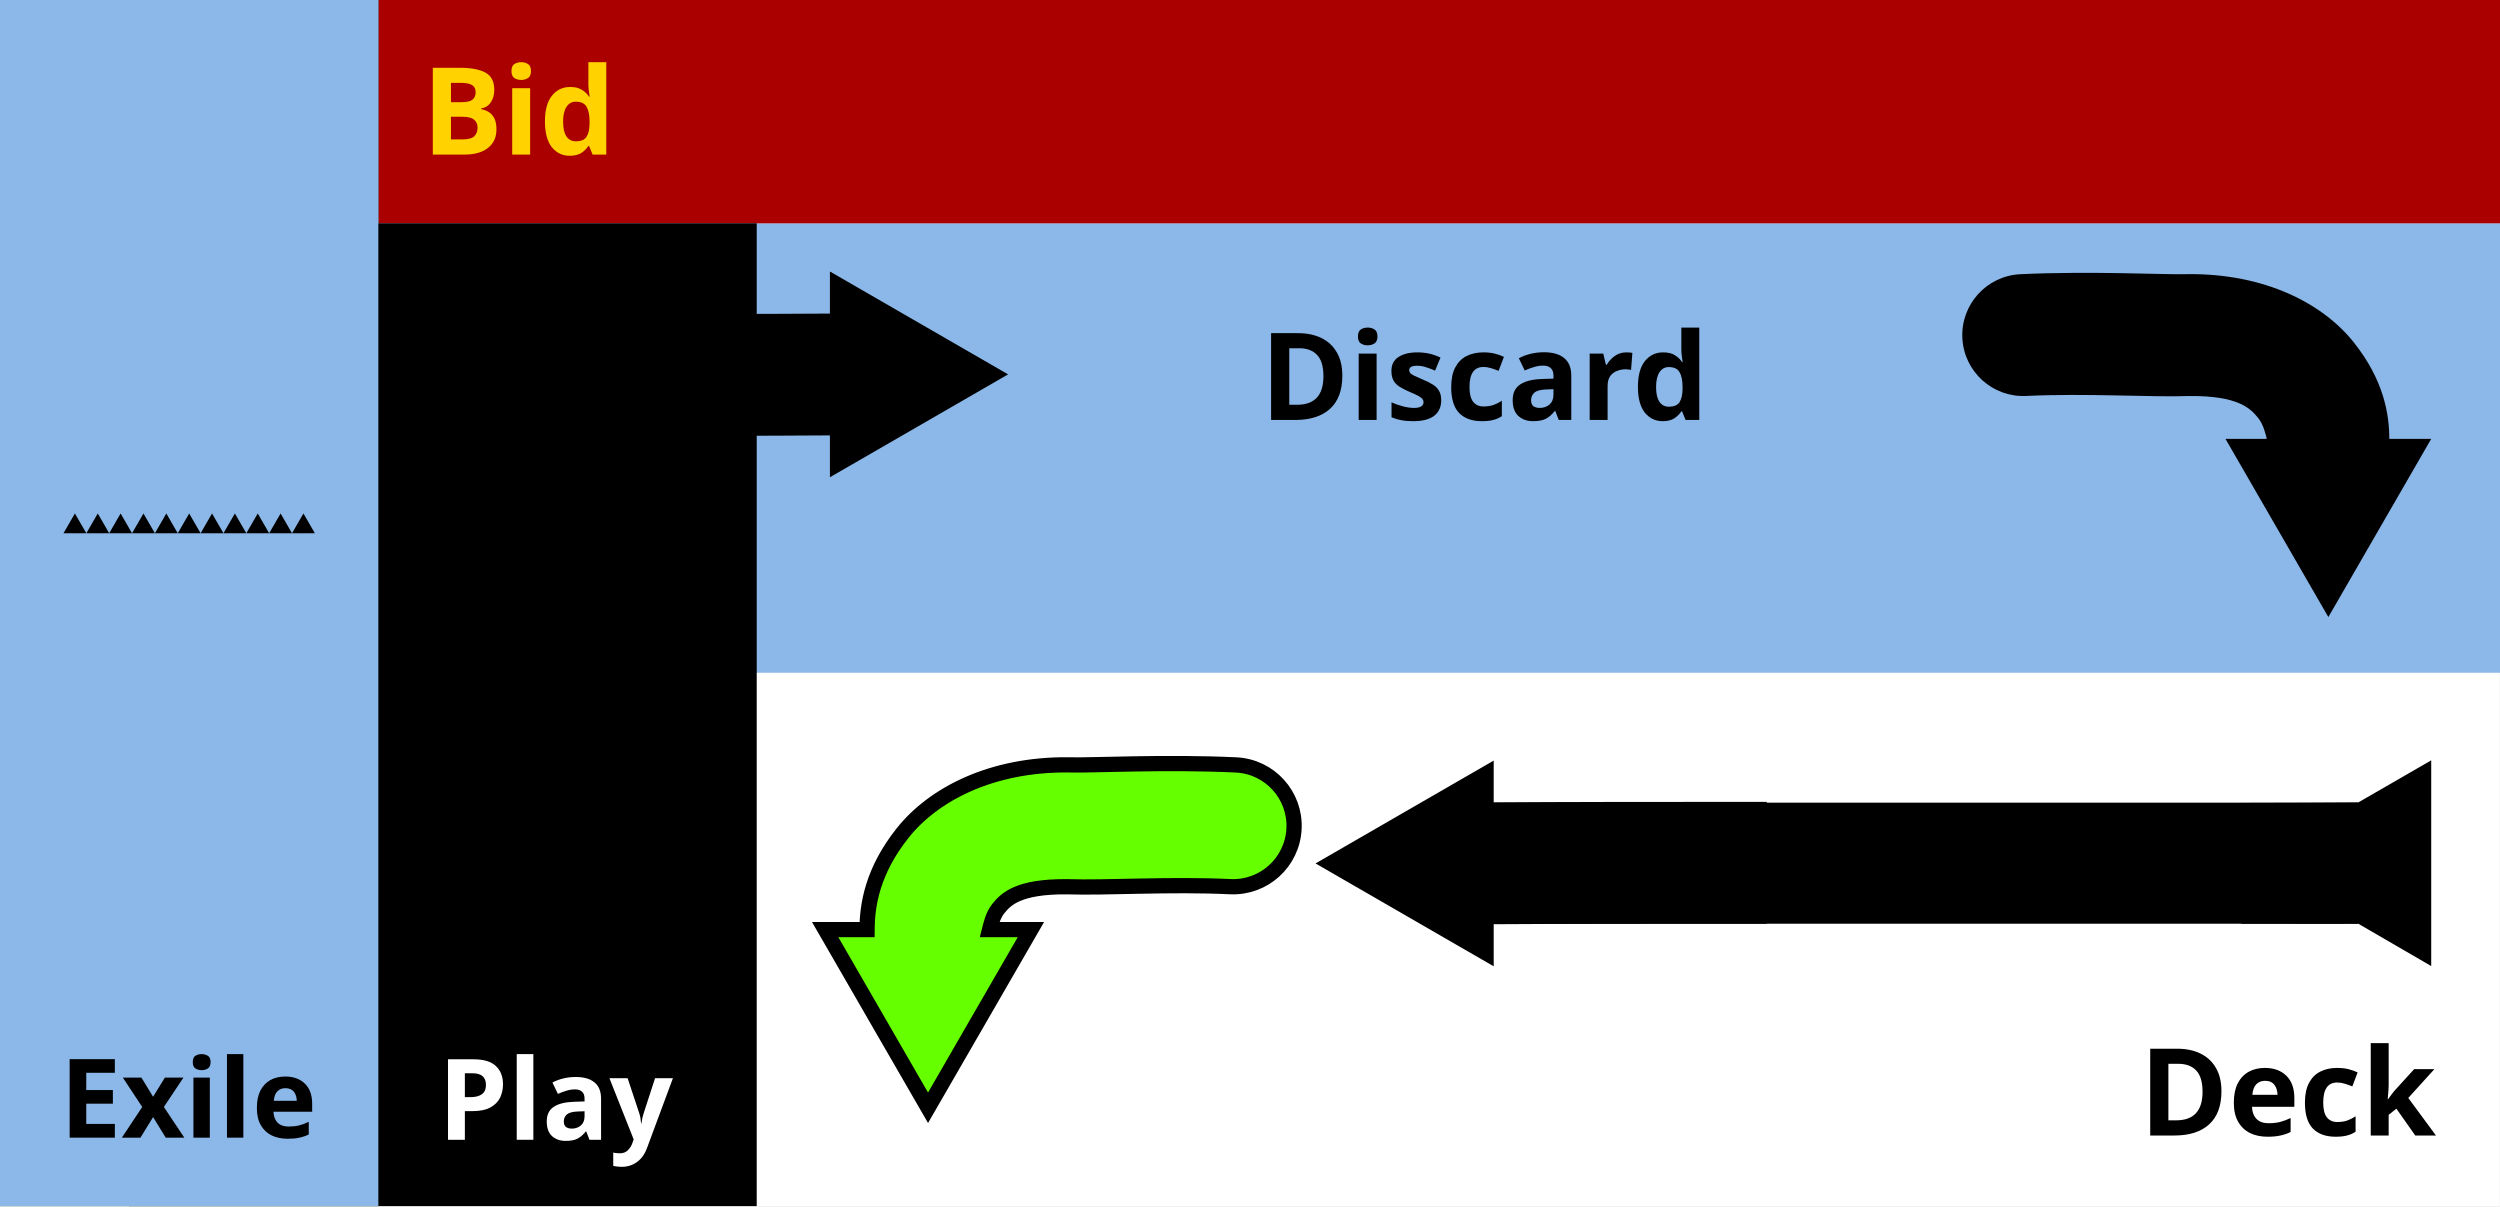
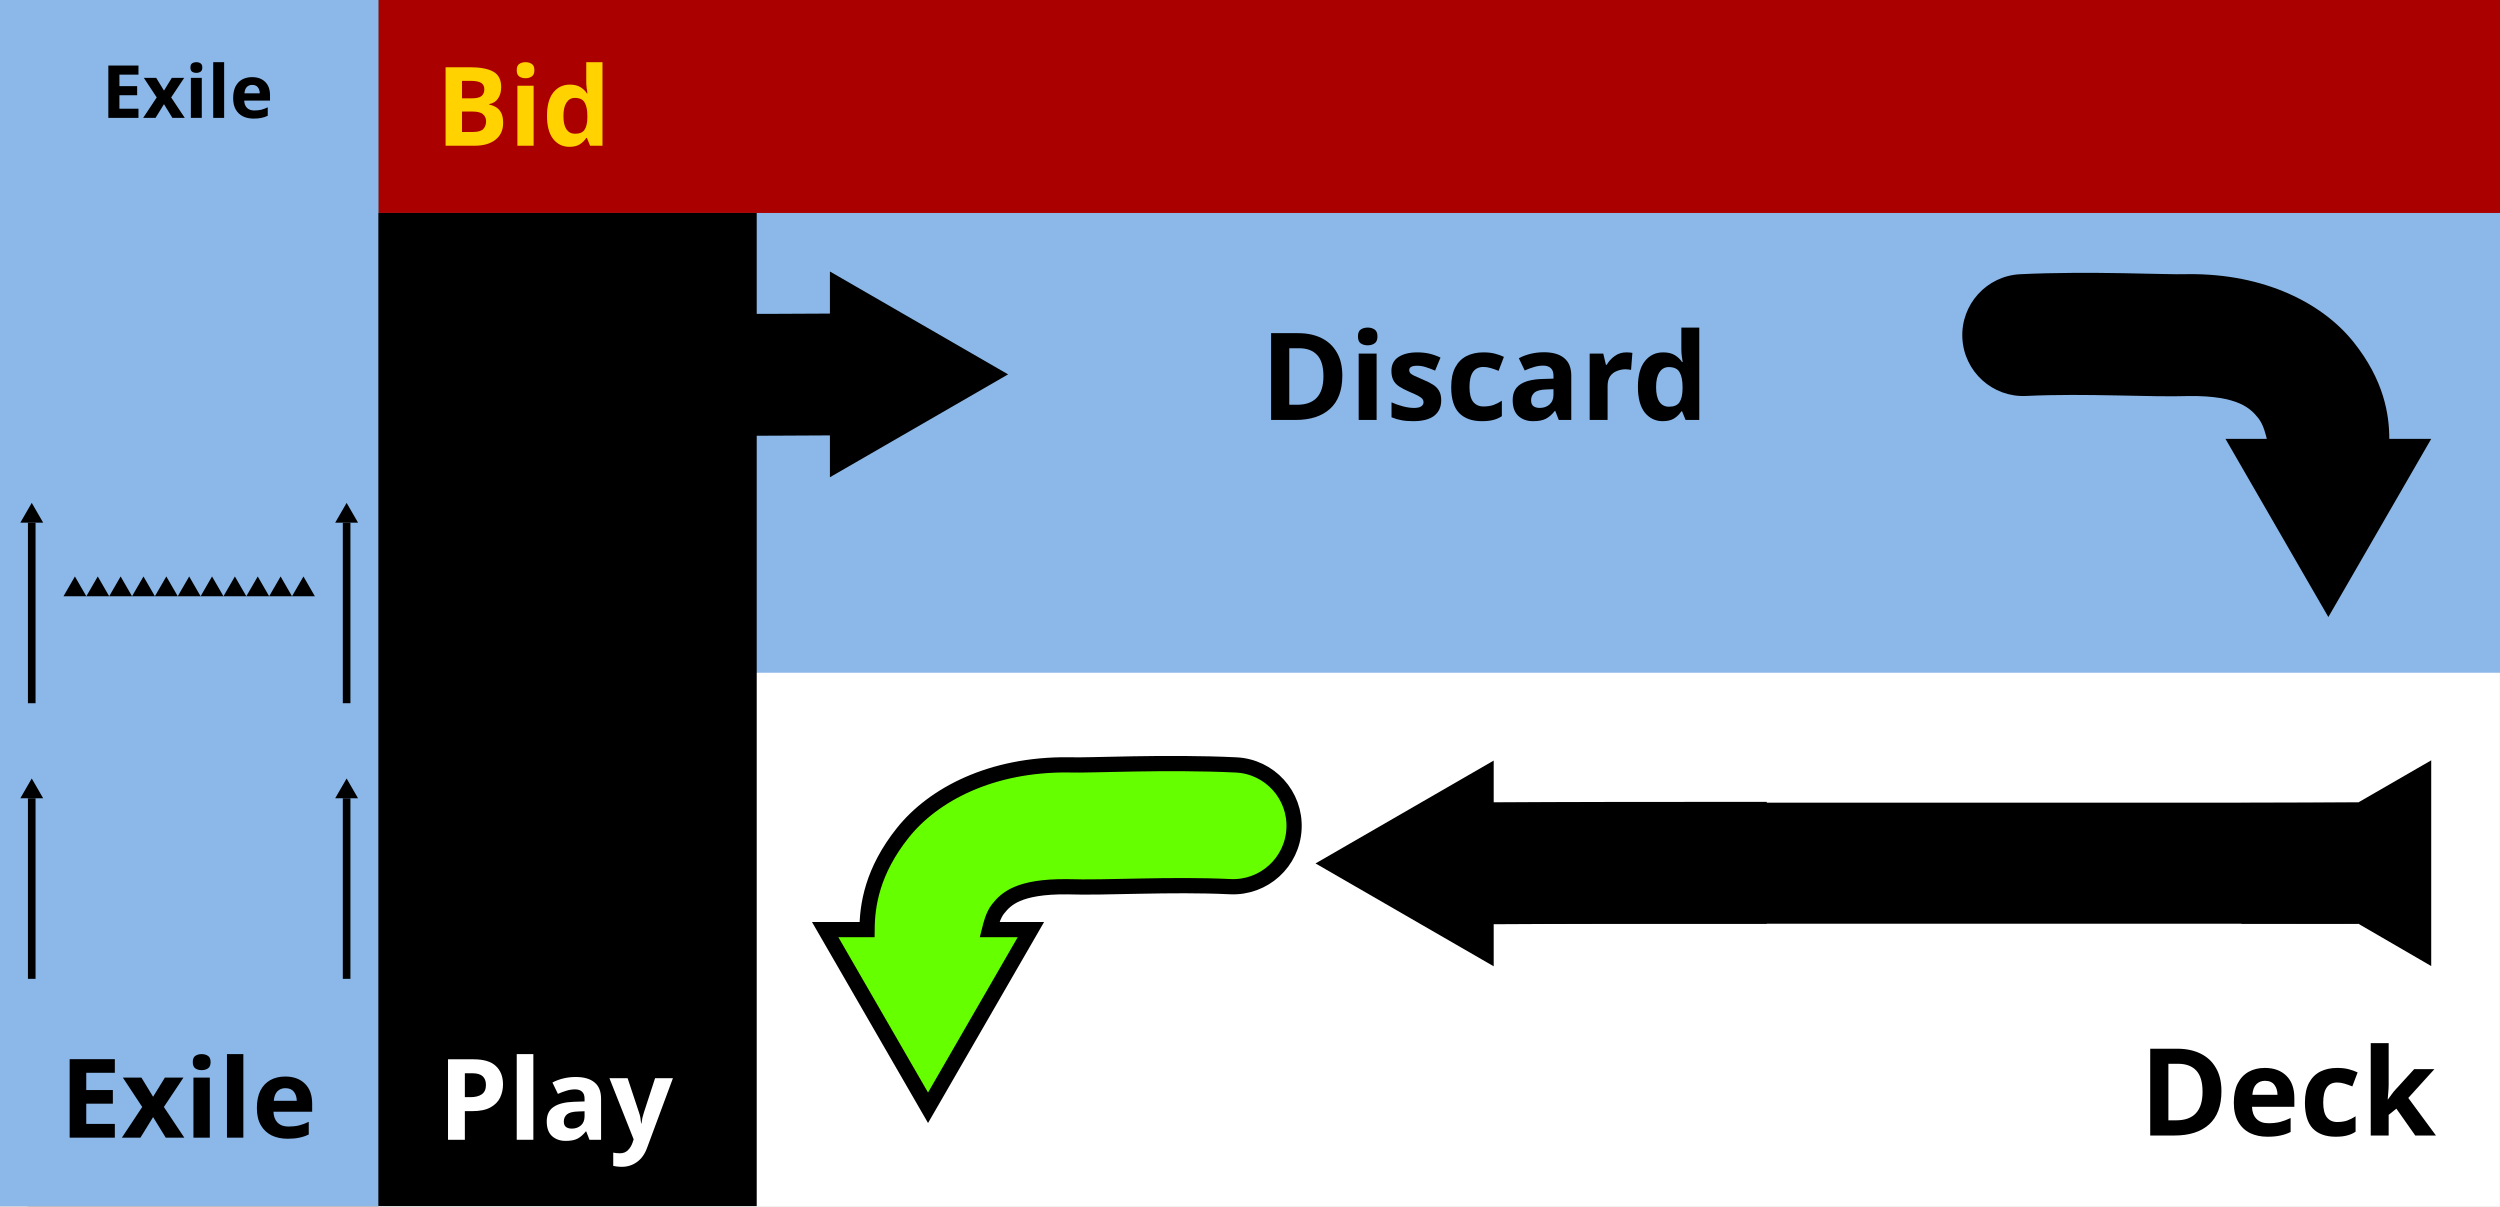
<svg xmlns="http://www.w3.org/2000/svg" width="1640.863" height="791.62" viewBox="0 0 1640.863 791.62" id="svg2" version="1.1" xml:space="preserve">
  <defs id="defs4">
    <rect x="-12.692" y="947.963" width="135.24" height="110.757" id="rect12" />
    <rect x="-34.844" y="892.002" width="169.05" height="137.572" id="rect13" />
    <rect x="-12.692" y="947.963" width="135.24" height="110.757" id="rect12-9" />
    <rect x="-34.844" y="892.002" width="169.05" height="137.572" id="rect13-3" />
  </defs>
  <g id="layer1" transform="translate(673.9812,-839.5225)">
-     <rect transform="rotate(90)" y="-966.882" x="986.093" height="1640.863" width="295.049" id="rect4183-8-5-9-3-6-3-7-5-6-1-7-1-1-3-9-7-2-5-7-2-6-1-2-28-3" style="fill:#8bb8e8;fill-opacity:1;stroke:none;stroke-width:13.343;stroke-linecap:round;stroke-linejoin:round;stroke-miterlimit:4;stroke-dasharray:none;stroke-opacity:0.153" ry="0" />
-     <rect transform="rotate(90)" y="-966.882" x="839.523" height="1392.529" width="146.571" id="rect4183-8-5-9-3-6-3-7-5-6-1-7-1-1-3-9-7-2-5-7-2-6-1-2-2" style="fill:#aa0000;fill-opacity:1;stroke:none;stroke-width:14.715;stroke-linecap:round;stroke-linejoin:miter;stroke-miterlimit:4;stroke-dasharray:none;stroke-opacity:1" ry="0" />
+     <rect transform="rotate(90)" y="-966.882" x="979.301" height="1640.863" width="301.841" id="rect4183-8-5-9-3-6-3-7-5-6-1-7-1-1-3-9-7-2-5-7-2-6-1-2-28-3" style="fill:#8bb8e8;fill-opacity:1;stroke:none;stroke-width:13.495;stroke-linecap:round;stroke-linejoin:round;stroke-miterlimit:4;stroke-dasharray:none;stroke-opacity:0.153" ry="0" />
+     <rect transform="rotate(90)" y="-966.882" x="839.523" height="1392.529" width="139.778" id="rect4183-8-5-9-3-6-3-7-5-6-1-7-1-1-3-9-7-2-5-7-2-6-1-2-2" style="fill:#aa0000;fill-opacity:1;stroke:none;stroke-width:14.37;stroke-linecap:round;stroke-linejoin:miter;stroke-miterlimit:4;stroke-dasharray:none;stroke-opacity:1" ry="0" />
    <rect transform="rotate(90)" y="-966.662" x="1281.143" height="1392.311" width="350" id="rect4183-8-5-9-3-6-3-7-5-6-1-7-1-1-3-9-7-2-5-7-2-6-1-2-28" style="fill:#ffffff;fill-opacity:1;stroke:none;stroke-width:13.344;stroke-linecap:round;stroke-linejoin:round;stroke-miterlimit:4;stroke-dasharray:none;stroke-opacity:0.153" ry="0" />
    <g id="g4546" transform="matrix(3.58096,0,0,2.224477,174.3997,-2078.988)" style="fill:#b3b3b3" />
    <g id="g4546-6" transform="matrix(3.58096,0,0,2.224477,-108.5463,-1702.538)" style="fill:#b3b3b3" />
    <g aria-label="SHIP" transform="matrix(0,0.7466666,-0.7466666,0,332.0652,467.4689)" id="text2762" style="font-weight:bold;font-size:85.77px;line-height:1.25;-inkscape-font-specification:'sans-serif, Bold';fill:#ffffff;stroke-width:1.339" />
    <g id="g4546-60" transform="matrix(3.58096,0,0,2.224477,174.3997,-1461.286)" style="fill:#b3b3b3" />
    <path id="path283-2-7" style="color:#000000;fill:#000000;fill-opacity:1;fill-rule:evenodd;stroke-width:2.2;stroke-linecap:round;-inkscape-stroke:none" d="m 854.218,1244.527 67.518,-116.945 h -27.514 v -0.566 0.566 c 0,-15.941 -3.445,-38.505 -23.508,-63.598 -20.063,-25.092 -57.894,-45.026 -108.689,-44.529 h -0.59 l -0.592,0.024 c -11.806,0.465 -62.808,-2.196 -108.807,0.022 a 40,40 0 0 0 -38.031,41.873 40,40 0 0 0 41.873,38.031 c 39.232,-1.887 81.819,0.929 107.117,0.05 -0.066,6e-4 -0.124,0 -0.19,0 l 1.182,-0.026 c -0.317,0.022 -0.67,0.022 -0.992,0.028 32.112,-0.279 40.172,8.163 45.232,14.492 3.54,4.428 4.996,11.297 5.59,13.635 h -27.115 z" />
    <g aria-label="SHIP" transform="matrix(0,0.7466667,-0.7466667,0,615.0112,708.7207)" id="text2762-8" style="font-weight:bold;font-size:85.77px;line-height:1.25;-inkscape-font-specification:'sans-serif, Bold';fill:#ffffff;stroke-width:1.339" />
    <g aria-label="Deck" transform="scale(0.9948168,1.00521)" id="text15701-9" style="font-weight:600;font-size:79.374px;line-height:1.25;font-family:FreeSans;-inkscape-font-specification:'FreeSans, Semi-Bold';stroke-width:1">
      <path d="m 788.136,1547.705 q 0,14.367 -8.175,21.669 -8.096,7.223 -22.78,7.223 h -16.034 v -56.673 h 17.78 q 8.89,0 15.399,3.175 6.588,3.175 10.16,9.366 3.651,6.112 3.651,15.24 z m -12.462,0.318 q 0,-9.445 -4.127,-13.811 -4.127,-4.445 -11.985,-4.445 h -6.429 v 36.909 h 5.159 q 17.383,0 17.383,-18.653 z" id="path13070" />
      <path d="m 816.79,1532.465 q 8.969,0 14.208,5.159 5.239,5.08 5.239,14.525 v 5.715 H 808.297 q 0.159,5 2.937,7.858 2.857,2.857 7.858,2.857 4.207,0 7.62,-0.794 3.413,-0.873 7.064,-2.619 v 9.128 q -3.175,1.587 -6.747,2.302 -3.492,0.794 -8.493,0.794 -6.509,0 -11.509,-2.381 -5.001,-2.461 -7.858,-7.382 -2.857,-4.921 -2.857,-12.382 0,-7.62 2.54,-12.62 2.619,-5.08 7.223,-7.62 4.604,-2.54 10.715,-2.54 z m 0.079,8.414 q -3.413,0 -5.715,2.222 -2.222,2.223 -2.619,6.906 h 16.589 q -0.079,-3.969 -2.064,-6.509 -1.984,-2.619 -6.191,-2.619 z" id="path13072" />
      <path d="m 863.462,1577.39 q -9.684,0 -15.002,-5.318 -5.239,-5.397 -5.239,-16.907 0,-7.937 2.699,-12.938 2.699,-5 7.461,-7.382 4.842,-2.381 11.112,-2.381 4.445,0 7.699,0.873 3.334,0.873 5.794,2.064 l -3.492,9.128 q -2.778,-1.111 -5.239,-1.826 -2.381,-0.714 -4.762,-0.714 -9.207,0 -9.207,13.097 0,6.509 2.381,9.604 2.461,3.096 6.826,3.096 3.731,0 6.588,-0.953 2.857,-1.032 5.556,-2.778 v 10.081 q -2.699,1.746 -5.715,2.461 -2.937,0.794 -7.461,0.794 z" id="path13074" />
      <path d="m 898.466,1543.26 q 0,2.461 -0.238,4.921 -0.159,2.381 -0.397,4.842 h 0.159 q 1.191,-1.667 2.461,-3.334 1.27,-1.746 2.699,-3.254 l 12.144,-13.176 h 13.335 l -17.224,18.812 18.256,24.526 h -13.652 l -12.462,-17.542 -5.08,4.048 v 13.494 H 886.639 v -60.324 h 11.827 z" id="path13076" />
    </g>
-     <g aria-label="Bid" transform="matrix(0.9948168,0,0,1.00521,238.3551,-3.1158073e-4)" id="text15701-9-8" style="font-weight:600;font-size:79.374px;line-height:1.25;font-family:FreeSans;-inkscape-font-specification:'FreeSans, Semi-Bold';fill:#ffd200;stroke-width:1">
-       <path d="m -613.916,879.423 q 11.35,0 17.145,3.175 5.794,3.175 5.794,11.192 0,4.842 -2.302,8.175 -2.222,3.334 -6.429,4.048 v 0.397 q 2.857,0.556 5.159,1.984 2.302,1.429 3.651,4.127 1.349,2.699 1.349,7.144 0,7.699 -5.556,12.065 -5.556,4.366 -15.24,4.366 h -21.193 v -56.673 z m 1.349,22.463 q 5.239,0 7.223,-1.667 2.064,-1.667 2.064,-4.842 0,-3.254 -2.381,-4.683 -2.381,-1.429 -7.541,-1.429 h -6.35 v 12.62 z m -6.985,9.525 v 14.764 h 7.858 q 5.397,0 7.541,-2.064 2.143,-2.143 2.143,-5.636 0,-3.175 -2.222,-5.08 -2.143,-1.984 -7.858,-1.984 z" id="path13094" />
+     <g aria-label="Bid" transform="matrix(0.8996158,0,0,0.9090146,186.6247,84.24533)" id="text15701-9-8" style="font-weight:600;font-size:79.374px;line-height:1.25;font-family:FreeSans;-inkscape-font-specification:'FreeSans, Semi-Bold';fill:#ffd200;stroke-width:1">
+       <path d="m -613.916,879.423 c 7.567,0 13.282,1.058 17.145,3.175 3.863,2.117 5.794,5.847 5.794,11.192 0,3.228 -0.767,5.953 -2.302,8.175 -1.482,2.222 -3.625,3.572 -6.429,4.048 v 0.397 c 1.905,0.37 3.625,1.032 5.159,1.984 1.535,0.952 2.752,2.328 3.651,4.127 0.9,1.799 1.349,4.18 1.349,7.144 0,5.133 -1.852,9.154 -5.556,12.065 -3.704,2.91 -8.784,4.366 -15.24,4.366 h -21.193 v -56.673 z m 1.349,22.463 c 3.492,0 5.9,-0.556 7.223,-1.667 1.376,-1.111 2.064,-2.725 2.064,-4.842 0,-2.17 -0.794,-3.731 -2.381,-4.683 -1.587,-0.952 -4.101,-1.429 -7.541,-1.429 h -6.35 v 12.62 z m -6.985,9.525 v 14.764 h 7.858 c 3.598,0 6.112,-0.688 7.541,-2.064 1.429,-1.429 2.143,-3.307 2.143,-5.636 0,-2.117 -0.741,-3.81 -2.222,-5.08 -1.429,-1.323 -4.048,-1.984 -7.858,-1.984 z" id="path13094" />
      <path d="m -573.197,875.772 q 2.619,0 4.524,1.27 1.905,1.191 1.905,4.524 0,3.254 -1.905,4.524 -1.905,1.27 -4.524,1.27 -2.699,0 -4.604,-1.27 -1.826,-1.27 -1.826,-4.524 0,-3.334 1.826,-4.524 1.905,-1.27 4.604,-1.27 z m 5.874,16.986 v 43.338 h -11.827 v -43.338 z" id="path13096" />
      <path d="m -541.21,936.89 q -7.223,0 -11.827,-5.636 -4.524,-5.715 -4.524,-16.748 0,-11.112 4.604,-16.827 4.604,-5.715 12.065,-5.715 4.683,0 7.699,1.826 3.016,1.826 4.762,4.524 h 0.397 q -0.238,-1.27 -0.556,-3.651 -0.318,-2.461 -0.318,-5.001 v -13.89 h 11.827 v 60.324 h -9.049 l -2.302,-5.636 h -0.476 q -1.746,2.699 -4.683,4.604 -2.937,1.826 -7.62,1.826 z m 4.127,-9.445 q 4.921,0 6.906,-2.857 1.984,-2.937 2.064,-8.731 v -1.27 q 0,-6.35 -1.984,-9.684 -1.905,-3.334 -7.144,-3.334 -3.889,0 -6.112,3.413 -2.222,3.334 -2.222,9.684 0,6.35 2.222,9.604 2.222,3.175 6.271,3.175 z" id="path13098" />
    </g>
    <g aria-label="Discard" transform="matrix(0.9948168,0,0,1.00521,169.9602,0)" id="text15701-9-8-9" style="font-weight:600;font-size:79.374px;line-height:1.25;font-family:FreeSans;-inkscape-font-specification:'FreeSans, Semi-Bold';stroke-width:1">
      <path d="m 37.281,1080.489 q 0,14.367 -8.176,21.669 -8.096,7.223 -22.78,7.223 H -9.708 v -56.673 H 8.072 q 8.89,0 15.399,3.175 6.588,3.175 10.16,9.366 3.651,6.112 3.651,15.24 z m -12.462,0.318 q 0,-9.445 -4.127,-13.811 -4.127,-4.445 -11.985,-4.445 h -6.429 v 36.909 h 5.159 q 17.383,0 17.383,-18.653 z" id="path13079" />
      <path d="m 54.029,1049.057 q 2.619,0 4.524,1.27 1.905,1.191 1.905,4.524 0,3.254 -1.905,4.524 -1.905,1.27 -4.524,1.27 -2.699,0 -4.604,-1.27 -1.826,-1.27 -1.826,-4.524 0,-3.334 1.826,-4.524 1.905,-1.27 4.604,-1.27 z m 5.874,16.986 v 43.338 H 48.076 v -43.338 z" id="path13081" />
      <path d="m 102.527,1096.523 q 0,6.588 -4.683,10.16 -4.604,3.492 -13.811,3.492 -4.524,0 -7.779,-0.635 -3.254,-0.556 -6.509,-1.905 v -9.763 q 3.492,1.587 7.541,2.619 4.048,1.032 7.144,1.032 3.492,0 4.921,-1.032 1.508,-1.032 1.508,-2.699 0,-1.111 -0.635,-1.984 -0.556,-0.873 -2.54,-1.984 -1.984,-1.111 -6.191,-2.857 -4.048,-1.746 -6.667,-3.413 -2.619,-1.746 -3.889,-4.127 -1.27,-2.461 -1.27,-6.112 0,-6.032 4.683,-9.049 4.683,-3.016 12.462,-3.016 4.048,0 7.699,0.794 3.651,0.794 7.541,2.619 l -3.572,8.493 q -3.175,-1.349 -6.032,-2.222 -2.857,-0.953 -5.794,-0.953 -5.239,0 -5.239,2.857 0,1.032 0.635,1.905 0.714,0.794 2.619,1.746 1.984,0.953 5.794,2.54 3.731,1.508 6.429,3.175 2.699,1.587 4.127,4.048 1.508,2.381 1.508,6.271 z" id="path13083" />
      <path d="m 129.355,1110.175 q -9.684,0 -15.002,-5.318 -5.239,-5.397 -5.239,-16.907 0,-7.937 2.699,-12.938 2.699,-5 7.461,-7.382 4.842,-2.381 11.112,-2.381 4.445,0 7.699,0.873 3.334,0.873 5.794,2.064 l -3.492,9.128 q -2.778,-1.111 -5.239,-1.826 -2.381,-0.714 -4.762,-0.714 -9.207,0 -9.207,13.097 0,6.509 2.381,9.604 2.461,3.096 6.826,3.096 3.731,0 6.588,-0.953 2.857,-1.032 5.556,-2.778 v 10.081 q -2.699,1.746 -5.715,2.461 -2.937,0.794 -7.461,0.794 z" id="path13085" />
      <path d="m 170.312,1065.17 q 8.731,0 13.335,3.81 4.683,3.731 4.683,11.509 v 28.892 h -8.255 l -2.302,-5.874 h -0.318 q -2.778,3.493 -5.874,5.08 -3.096,1.587 -8.493,1.587 -5.794,0 -9.604,-3.334 -3.81,-3.413 -3.81,-10.398 0,-6.905 4.842,-10.16 4.842,-3.334 14.525,-3.651 l 7.541,-0.238 v -1.905 q 0,-3.413 -1.826,-5 -1.746,-1.587 -4.921,-1.587 -3.175,0 -6.191,0.953 -3.016,0.873 -6.032,2.223 l -3.889,-8.017 q 3.492,-1.826 7.699,-2.857 4.286,-1.032 8.89,-1.032 z m 1.667,24.288 q -5.715,0.159 -7.937,2.064 -2.222,1.905 -2.222,5 0,2.699 1.587,3.889 1.587,1.111 4.127,1.111 3.81,0 6.429,-2.223 2.619,-2.302 2.619,-6.429 v -3.572 z" id="path13087" />
      <path d="m 224.683,1065.249 q 0.873,0 2.064,0.079 1.191,0.079 1.905,0.238 l -0.873,11.112 q -0.556,-0.159 -1.667,-0.238 -1.032,-0.159 -1.826,-0.159 -3.016,0 -5.794,1.111 -2.778,1.032 -4.524,3.413 -1.667,2.381 -1.667,6.509 v 22.066 h -11.827 v -43.338 h 8.969 l 1.746,7.302 h 0.556 q 1.905,-3.334 5.239,-5.715 3.334,-2.381 7.699,-2.381 z" id="path13089" />
      <path d="m 248.654,1110.175 q -7.223,0 -11.827,-5.636 -4.524,-5.715 -4.524,-16.748 0,-11.112 4.604,-16.827 4.604,-5.715 12.065,-5.715 4.683,0 7.699,1.826 3.016,1.826 4.762,4.524 h 0.397 q -0.238,-1.27 -0.556,-3.651 -0.318,-2.461 -0.318,-5.001 v -13.89 h 11.827 v 60.324 h -9.049 l -2.302,-5.636 h -0.476 q -1.746,2.699 -4.683,4.604 -2.937,1.826 -7.62,1.826 z m 4.127,-9.445 q 4.921,0 6.906,-2.857 1.984,-2.937 2.064,-8.731 v -1.27 q 0,-6.35 -1.984,-9.684 -1.905,-3.334 -7.144,-3.334 -3.889,0 -6.112,3.413 -2.222,3.334 -2.222,9.684 0,6.35 2.222,9.604 2.222,3.175 6.271,3.175 z" id="path13091" />
    </g>
-     <g id="g1">
-       <path id="path283-2" style="color:#000000;fill:#66ff00;fill-opacity:1;fill-rule:evenodd;stroke:#000000;stroke-width:10;stroke-linecap:round;stroke-dasharray:none" d="m -64.87,1566.604 -67.518,-116.945 h 27.514 l 0.008,-0.566 -0.004,0.566 c 0,-15.941 3.445,-38.505 23.508,-63.598 20.063,-25.092 57.894,-45.026 108.689,-44.529 h 0.59 l 0.592,0.024 c 11.806,0.465 62.808,-2.196 108.807,0.022 a 40,40 0 0 1 38.031,41.873 40,40 0 0 1 -41.873,38.031 c -39.232,-1.887 -81.819,0.929 -107.117,0.05 0.066,6e-4 0.123,0 0.189,0 l -1.182,-0.026 c 0.317,0.022 0.67,0.022 0.992,0.028 -32.112,-0.279 -40.172,8.163 -45.232,14.492 -3.54,4.428 -4.996,11.297 -5.59,13.635 H 2.65 Z" />
-       <path id="path4788-2-6-6" style="fill:#000000;fill-opacity:1;stroke:none;stroke-width:22.727;stroke-dasharray:none;stroke-dashoffset:0;stroke-opacity:0.511" d="m 306.401,1338.715 -116.943,67.518 116.943,67.518 v -27.617 c 44.283,-0.307 108.445,-0.364 179.205,-0.336 v -79.982 c -71.001,-0.024 -134.477,0.054 -179.205,0.369 z" />
-       <path id="path4788-2-6-7" style="fill:#000000;fill-opacity:1;stroke:none;stroke-width:22.727;stroke-dasharray:none;stroke-dashoffset:0;stroke-opacity:0.511" d="m 921.735,1338.557 -47.869,27.637 c -19.999,0.172 -46.239,0.272 -77.014,0.324 l 0.278,79.279 c 30.74,-0.056 56.344,0.174 76.736,0 l 47.869,27.795 z" />
-       <rect style="fill:#000000;stroke-width:11.131;stroke-linecap:round;stroke-opacity:0.153" id="rect630" width="568.126" height="79.445" x="305.74" y="1366.352" />
-     </g>
+     <path id="path283-2" style="color:#000000;fill:#66ff00;fill-opacity:1;fill-rule:evenodd;stroke:#000000;stroke-width:10;stroke-linecap:round;stroke-dasharray:none" d="m -64.87,1566.604 -67.518,-116.945 h 27.514 l 0.008,-0.566 -0.004,0.566 c 0,-15.941 3.445,-38.505 23.508,-63.598 20.063,-25.092 57.894,-45.026 108.689,-44.529 h 0.59 l 0.592,0.024 c 11.806,0.465 62.808,-2.196 108.807,0.022 a 40,40 0 0 1 38.031,41.873 40,40 0 0 1 -41.873,38.031 c -39.232,-1.887 -81.819,0.929 -107.117,0.05 0.066,6e-4 0.123,0 0.189,0 l -1.182,-0.026 c 0.317,0.022 0.67,0.022 0.992,0.028 -32.112,-0.279 -40.172,8.163 -45.232,14.492 -3.54,4.428 -4.996,11.297 -5.59,13.635 H 2.65 Z" />
+     <path id="path4788-2-6-6" style="fill:#000000;fill-opacity:1;stroke:none;stroke-width:22.727;stroke-dasharray:none;stroke-dashoffset:0;stroke-opacity:0.511" d="m 306.401,1338.715 -116.943,67.518 116.943,67.518 v -27.617 c 44.283,-0.307 108.445,-0.364 179.205,-0.336 v -79.982 c -71.001,-0.024 -134.477,0.054 -179.205,0.369 z" />
+     <path id="path4788-2-6-7" style="fill:#000000;fill-opacity:1;stroke:none;stroke-width:22.727;stroke-dasharray:none;stroke-dashoffset:0;stroke-opacity:0.511" d="m 921.735,1338.557 -47.869,27.637 c -19.999,0.172 -46.239,0.272 -77.014,0.324 l 0.278,79.279 c 30.74,-0.056 56.344,0.174 76.736,0 l 47.869,27.795 z" />
+     <rect style="fill:#000000;stroke-width:11.131;stroke-linecap:round;stroke-opacity:0.153" id="rect630" width="568.126" height="79.445" x="305.74" y="1366.352" />
    <rect transform="rotate(90)" y="425.647" x="839.523" height="248.334" width="791.62" id="rect4183-8-5-9-3-6-3-7-5-6-1-7-1-1-3-9-7-2-5-7-2-6-1-2-28-9-3" style="fill:#000000;fill-opacity:1;stroke:none;stroke-width:10.789;stroke-linecap:round;stroke-linejoin:miter;stroke-miterlimit:4;stroke-dasharray:none;stroke-opacity:1" ry="0" />
    <g id="g5896-4-67" transform="translate(-2663.756,-10065.069)" />
    <g aria-label="5" transform="matrix(1.153349,0,0,1.165399,-541.705,349.6845)" id="text15701-9-5-5-3-5-5-5-50" style="font-weight:600;font-size:53.333px;font-family:FreeSans;-inkscape-font-specification:'FreeSans, Semi-Bold';fill:#000000;stroke-width:1" />
    <path id="path4788-2-6-6-6" style="fill:#000000;fill-opacity:1;stroke:none;stroke-width:22.727;stroke-dasharray:none;stroke-dashoffset:0;stroke-opacity:0.511" d="m -129.27,1152.758 116.943,-67.518 -116.943,-67.518 v 27.617 c -44.283,0.307 -108.445,0.364 -179.205,0.336 v 79.982 c 71.001,0.024 134.477,-0.052 179.205,-0.369 z" />
-     <rect transform="rotate(90)" y="177.313" x="986.093" height="412.174" width="645.049" id="rect4183-8-5-9-3-6-3-7-5-6-1-7-1-1-3-9-7-2-5-7-2-6-1-2-28-9" style="fill:#000000;fill-opacity:1;stroke:none;stroke-width:12.979;stroke-linecap:round;stroke-linejoin:miter;stroke-miterlimit:4;stroke-dasharray:none;stroke-opacity:1" ry="0" />
+     <rect transform="rotate(90)" y="177.313" x="979.301" height="478.488" width="651.842" id="rect4183-8-5-9-3-6-3-7-5-6-1-7-1-1-3-9-7-2-5-7-2-6-1-2-28-9" style="fill:#000000;fill-opacity:1;stroke:none;stroke-width:14.057;stroke-linecap:round;stroke-linejoin:miter;stroke-miterlimit:4;stroke-dasharray:none;stroke-opacity:1" ry="0" />
    <g aria-label="Play" transform="matrix(0.9948168,0,0,1.00521,248.3342,2.3886257e-5)" id="text15701-9-5" style="font-weight:600;font-size:79.374px;line-height:1.25;font-family:FreeSans;-inkscape-font-specification:'FreeSans, Semi-Bold';fill:#ffffff;stroke-width:1">
      <path d="m -614.755,1526.827 q 10.157,0 14.794,4.416 4.71,4.343 4.71,11.997 0,4.563 -1.914,8.611 -1.914,3.974 -6.403,6.403 -4.416,2.429 -12.071,2.429 h -4.784 v 18.695 h -11.114 v -52.551 z m -0.589,9.127 h -5.078 v 15.604 h 3.68 q 4.71,0 7.434,-1.84 2.797,-1.914 2.797,-6.109 0,-7.654 -8.832,-7.654 z" id="path13110" style="fill:#ffffff;stroke-width:0.927" />
      <path d="m -575.231,1579.379 h -10.967 v -55.937 h 10.967 z" id="path13112" style="fill:#ffffff;stroke-width:0.927" />
      <path d="m -547.263,1538.383 q 8.096,0 12.365,3.533 4.342,3.459 4.342,10.672 v 26.791 h -7.655 l -2.134,-5.447 h -0.294 q -2.576,3.238 -5.446,4.71 -2.87,1.472 -7.875,1.472 -5.373,0 -8.906,-3.091 -3.533,-3.165 -3.533,-9.642 0,-6.403 4.49,-9.421 4.49,-3.091 13.469,-3.386 l 6.992,-0.221 v -1.766 q 0,-3.165 -1.693,-4.637 -1.619,-1.472 -4.563,-1.472 -2.944,0 -5.741,0.883 -2.797,0.81 -5.594,2.061 l -3.606,-7.434 q 3.238,-1.693 7.139,-2.65 3.974,-0.957 8.243,-0.957 z m 1.546,22.522 q -5.299,0.147 -7.36,1.914 -2.061,1.766 -2.061,4.637 0,2.502 1.472,3.606 1.472,1.03 3.827,1.03 3.533,0 5.962,-2.061 2.429,-2.134 2.429,-5.962 v -3.312 z" id="path13114" style="fill:#ffffff;stroke-width:0.927" />
      <path d="m -525.035,1539.192 h 11.997 l 7.581,22.596 q 0.589,1.619 0.883,3.386 0.294,1.693 0.442,3.607 h 0.221 q 0.221,-1.914 0.589,-3.607 0.442,-1.766 0.957,-3.386 l 7.434,-22.596 h 11.776 l -17.002,45.338 q -2.282,6.256 -6.698,9.347 -4.342,3.165 -10.083,3.165 -1.84,0 -3.238,-0.221 -1.325,-0.147 -2.355,-0.368 v -8.685 q 0.81,0.147 1.914,0.294 1.178,0.147 2.429,0.147 3.459,0 5.446,-2.134 2.061,-2.061 3.018,-5.005 l 0.662,-1.987 z" id="path13116" style="fill:#ffffff;stroke-width:0.927" />
    </g>
-     <rect transform="matrix(0,-1,-1,0,0,0)" y="425.647" x="-1631.142" height="248.334" width="791.62" id="rect4183-8-5-9-3-6-3-7-5-6-1-7-1-1-3-9-7-2-5-7-2-6-1-2-28-9-3-2" style="fill:#8bb8e8;fill-opacity:1;stroke:none;stroke-width:10.789;stroke-linecap:round;stroke-linejoin:miter;stroke-miterlimit:4;stroke-dasharray:none;stroke-opacity:1" ry="0" />
-     <g aria-label="Play" transform="matrix(0.9948168,0,0,1.00521,-80.78983,404.6103)" id="text15701-9-5-5-1-4" style="font-weight:600;font-size:79.374px;line-height:1.25;font-family:FreeSans;-inkscape-font-specification:'FreeSans, Semi-Bold';fill:#000000;fill-opacity:1;stroke-width:1">
-       <g aria-label="Exile" transform="scale(1.00521,0.9948168)" id="text2388-9" style="font-weight:bold;font-size:72.152px;font-family:'Atkinson Hyperlegible Next';-inkscape-font-specification:'Atkinson Hyperlegible Next Bold';fill:#000000;fill-opacity:1;stroke-width:4.153">
-         <path d="m -517.818,1181.605 h -29.655 v -51.517 h 29.655 v 8.947 h -18.76 v 11.328 h 17.461 v 8.947 h -17.461 v 13.276 h 18.76 z" style="font-family:'Noto Sans';-inkscape-font-specification:'Noto Sans, Bold';fill:#000000;fill-opacity:1" id="path5703" />
-         <path d="m -499.853,1161.474 -12.699,-19.265 h 12.194 l 7.648,12.555 7.72,-12.555 h 12.194 l -12.843,19.265 13.42,20.131 h -12.194 l -8.298,-13.492 -8.298,13.492 h -12.194 z" style="font-family:'Noto Sans';-inkscape-font-specification:'Noto Sans, Bold';fill:#000000;fill-opacity:1" id="path5705" />
-         <path d="m -460.818,1126.769 q 2.381,0 4.113,1.154 1.732,1.082 1.732,4.113 0,2.958 -1.732,4.113 -1.732,1.154 -4.113,1.154 -2.453,0 -4.185,-1.154 -1.659,-1.155 -1.659,-4.113 0,-3.03 1.659,-4.113 1.732,-1.154 4.185,-1.154 z m 5.339,15.441 v 39.395 h -10.751 v -39.395 z" style="font-family:'Noto Sans';-inkscape-font-specification:'Noto Sans, Bold';fill:#000000;fill-opacity:1" id="path5707" />
-         <path d="m -433.472,1181.605 h -10.751 v -54.836 h 10.751 z" style="font-family:'Noto Sans';-inkscape-font-specification:'Noto Sans, Bold';fill:#000000;fill-opacity:1" id="path5709" />
-         <path d="m -405.982,1141.488 q 8.153,0 12.915,4.69 4.762,4.618 4.762,13.204 v 5.195 h -25.398 q 0.144,4.546 2.67,7.143 2.597,2.598 7.143,2.598 3.824,0 6.927,-0.722 3.103,-0.794 6.422,-2.381 v 8.297 q -2.886,1.443 -6.133,2.092 -3.175,0.722 -7.72,0.722 -5.916,0 -10.462,-2.164 -4.546,-2.237 -7.143,-6.71 -2.597,-4.473 -2.597,-11.256 0,-6.927 2.309,-11.472 2.381,-4.618 6.566,-6.927 4.185,-2.309 9.741,-2.309 z m 0.072,7.648 q -3.103,0 -5.195,2.02 -2.02,2.02 -2.381,6.277 h 15.08 q -0.072,-3.608 -1.876,-5.917 -1.804,-2.381 -5.628,-2.381 z" style="font-family:'Noto Sans';-inkscape-font-specification:'Noto Sans, Bold';fill:#000000;fill-opacity:1" id="path5711" />
+     <rect transform="matrix(0,-1,-1,0,0,0)" y="425.647" x="-1631.143" height="248.334" width="791.62" id="rect4183-8-5-9-3-6-3-7-5-6-1-7-1-1-3-9-7-2-5-7-2-6-1-2-28-9-3-2" style="fill:#8bb8e8;fill-opacity:1;stroke:none;stroke-width:10.789;stroke-linecap:round;stroke-linejoin:miter;stroke-miterlimit:4;stroke-dasharray:none;stroke-opacity:1" ry="0" />
+     <g aria-label="Exile" transform="translate(-80.78983,404.6103)" id="text2388-9" style="font-weight:bold;font-size:72.152px;line-height:1.25;font-family:'Atkinson Hyperlegible Next';-inkscape-font-specification:'Atkinson Hyperlegible Next Bold';fill:#000000;fill-opacity:1;stroke-width:4.153">
+       <path d="m -517.818,1181.605 h -29.655 v -51.517 h 29.655 v 8.947 h -18.76 v 11.328 h 17.461 v 8.947 h -17.461 v 13.276 h 18.76 z" style="font-family:'Noto Sans';-inkscape-font-specification:'Noto Sans, Bold';fill:#000000;fill-opacity:1" id="path5703" />
+       <path d="m -499.853,1161.474 -12.699,-19.265 h 12.194 l 7.648,12.555 7.72,-12.555 h 12.194 l -12.843,19.265 13.42,20.131 h -12.194 l -8.298,-13.492 -8.298,13.492 h -12.194 z" style="font-family:'Noto Sans';-inkscape-font-specification:'Noto Sans, Bold';fill:#000000;fill-opacity:1" id="path5705" />
+       <path d="m -460.818,1126.769 q 2.381,0 4.113,1.154 1.732,1.082 1.732,4.113 0,2.958 -1.732,4.113 -1.732,1.154 -4.113,1.154 -2.453,0 -4.185,-1.154 -1.659,-1.155 -1.659,-4.113 0,-3.03 1.659,-4.113 1.732,-1.154 4.185,-1.154 z m 5.339,15.441 v 39.395 h -10.751 v -39.395 z" style="font-family:'Noto Sans';-inkscape-font-specification:'Noto Sans, Bold';fill:#000000;fill-opacity:1" id="path5707" />
+       <path d="m -433.472,1181.605 h -10.751 v -54.836 h 10.751 z" style="font-family:'Noto Sans';-inkscape-font-specification:'Noto Sans, Bold';fill:#000000;fill-opacity:1" id="path5709" />
+       <path d="m -405.982,1141.488 q 8.153,0 12.915,4.69 4.762,4.618 4.762,13.204 v 5.195 h -25.398 q 0.144,4.546 2.67,7.143 2.597,2.598 7.143,2.598 3.824,0 6.927,-0.722 3.103,-0.794 6.422,-2.381 v 8.297 q -2.886,1.443 -6.133,2.092 -3.175,0.722 -7.72,0.722 -5.916,0 -10.462,-2.164 -4.546,-2.237 -7.143,-6.71 -2.597,-4.473 -2.597,-11.256 0,-6.927 2.309,-11.472 2.381,-4.618 6.566,-6.927 4.185,-2.309 9.741,-2.309 z m 0.072,7.648 q -3.103,0 -5.195,2.02 -2.02,2.02 -2.381,6.277 h 15.08 q -0.072,-3.608 -1.876,-5.917 -1.804,-2.381 -5.628,-2.381 z" style="font-family:'Noto Sans';-inkscape-font-specification:'Noto Sans, Bold';fill:#000000;fill-opacity:1" id="path5711" />
+     </g>
+     <g aria-label="Exile" transform="matrix(0.6666642,0,0,0.6666642,-237.8893,129.158)" id="text2388-9-2" style="font-weight:bold;font-size:72.152px;line-height:1.25;font-family:'Atkinson Hyperlegible Next';-inkscape-font-specification:'Atkinson Hyperlegible Next Bold';fill:#000000;fill-opacity:1;stroke-width:4.153">
+       <path d="m -517.818,1181.605 h -29.655 v -51.517 h 29.655 v 8.947 h -18.76 v 11.328 h 17.461 v 8.947 h -17.461 v 13.276 h 18.76 z" style="font-family:'Noto Sans';-inkscape-font-specification:'Noto Sans, Bold';fill:#000000;fill-opacity:1" id="path5703-1" />
+       <path d="m -499.853,1161.474 -12.699,-19.265 h 12.194 l 7.648,12.555 7.72,-12.555 h 12.194 l -12.843,19.265 13.42,20.131 h -12.194 l -8.298,-13.492 -8.298,13.492 h -12.194 z" style="font-family:'Noto Sans';-inkscape-font-specification:'Noto Sans, Bold';fill:#000000;fill-opacity:1" id="path5705-6" />
+       <path d="m -460.818,1126.769 q 2.381,0 4.113,1.154 1.732,1.082 1.732,4.113 0,2.958 -1.732,4.113 -1.732,1.154 -4.113,1.154 -2.453,0 -4.185,-1.154 -1.659,-1.155 -1.659,-4.113 0,-3.03 1.659,-4.113 1.732,-1.154 4.185,-1.154 z m 5.339,15.441 v 39.395 h -10.751 v -39.395 z" style="font-family:'Noto Sans';-inkscape-font-specification:'Noto Sans, Bold';fill:#000000;fill-opacity:1" id="path5707-8" />
+       <path d="m -433.472,1181.605 h -10.751 v -54.836 h 10.751 z" style="font-family:'Noto Sans';-inkscape-font-specification:'Noto Sans, Bold';fill:#000000;fill-opacity:1" id="path5709-5" />
+       <path d="m -405.982,1141.488 q 8.153,0 12.915,4.69 4.762,4.618 4.762,13.204 v 5.195 h -25.398 q 0.144,4.546 2.67,7.143 2.597,2.598 7.143,2.598 3.824,0 6.927,-0.722 3.103,-0.794 6.422,-2.381 v 8.297 q -2.886,1.443 -6.133,2.092 -3.175,0.722 -7.72,0.722 -5.916,0 -10.462,-2.164 -4.546,-2.237 -7.143,-6.71 -2.597,-4.473 -2.597,-11.256 0,-6.927 2.309,-11.472 2.381,-4.618 6.566,-6.927 4.185,-2.309 9.741,-2.309 z m 0.072,7.648 q -3.103,0 -5.195,2.02 -2.02,2.02 -2.381,6.277 h 15.08 q -0.072,-3.608 -1.876,-5.917 -1.804,-2.381 -5.628,-2.381 z" style="font-family:'Noto Sans';-inkscape-font-specification:'Noto Sans, Bold';fill:#000000;fill-opacity:1" id="path5711-7" />
+     </g>
+     <g id="g1306" transform="matrix(1,0,0,-1,-4.051263,2501.84)" />
+     <g id="g11" transform="translate(274.6494,-54.65157)">
+       <g id="g7" transform="translate(-143.9825,-157.6605)">
+         <path style="fill:#000000;fill-opacity:1;stroke-width:4.923;stroke-linecap:round;stroke-dasharray:none;stroke-opacity:0" id="path41847-15-7-4" d="m 689.605,474.572 -36.922,-63.95 73.843,0 z" transform="matrix(0.2031325,0,0,-0.2031325,-895.5624,1526.594)" />
+         <path style="fill:#000000;fill-opacity:1;stroke-width:4.923;stroke-linecap:round;stroke-dasharray:none;stroke-opacity:0" id="path41847-15-7-4-9" d="m 689.605,474.572 -36.922,-63.95 73.843,0 z" transform="matrix(0.2031325,0,0,-0.2031325,-880.5624,1526.594)" />
+         <path style="fill:#000000;fill-opacity:1;stroke-width:4.923;stroke-linecap:round;stroke-dasharray:none;stroke-opacity:0" id="path41847-15-7-4-7" d="m 689.605,474.572 -36.922,-63.95 73.843,0 z" transform="matrix(0.2031325,0,0,-0.2031325,-865.5624,1526.594)" />
+         <path style="fill:#000000;fill-opacity:1;stroke-width:4.923;stroke-linecap:round;stroke-dasharray:none;stroke-opacity:0" id="path41847-15-7-4-54" d="m 689.605,474.572 -36.922,-63.95 73.843,0 z" transform="matrix(0.2031325,0,0,-0.2031325,-850.5624,1526.594)" />
+         <path style="fill:#000000;fill-opacity:1;stroke-width:4.923;stroke-linecap:round;stroke-dasharray:none;stroke-opacity:0" id="path41847-15-7-4-1" d="m 689.605,474.572 -36.922,-63.95 73.843,0 z" transform="matrix(0.2031325,0,0,-0.2031325,-835.5624,1526.594)" />
+         <path style="fill:#000000;fill-opacity:1;stroke-width:4.923;stroke-linecap:round;stroke-dasharray:none;stroke-opacity:0" id="path41847-15-7-4-3" d="m 689.605,474.572 -36.922,-63.95 73.843,0 z" transform="matrix(0.2031325,0,0,-0.2031325,-820.5624,1526.594)" />
+         <path style="fill:#000000;fill-opacity:1;stroke-width:4.923;stroke-linecap:round;stroke-dasharray:none;stroke-opacity:0" id="path41847-15-7-4-4" d="m 689.605,474.572 -36.922,-63.95 73.843,0 z" transform="matrix(0.2031325,0,0,-0.2031325,-805.5624,1526.594)" />
+         <path style="fill:#000000;fill-opacity:1;stroke-width:4.923;stroke-linecap:round;stroke-dasharray:none;stroke-opacity:0" id="path41847-15-7-4-13" d="m 689.605,474.572 -36.922,-63.95 73.843,0 z" transform="matrix(0.2031325,0,0,-0.2031325,-790.5624,1526.594)" />
+         <path style="fill:#000000;fill-opacity:1;stroke-width:4.923;stroke-linecap:round;stroke-dasharray:none;stroke-opacity:0" id="path41847-15-7-4-74" d="m 689.605,474.572 -36.922,-63.95 73.843,0 z" transform="matrix(0.2031325,0,0,-0.2031325,-775.5624,1526.594)" />
+         <path style="fill:#000000;fill-opacity:1;stroke-width:4.923;stroke-linecap:round;stroke-dasharray:none;stroke-opacity:0" id="path41847-15-7-4-77" d="m 689.605,474.572 -36.922,-63.95 73.843,0 z" transform="matrix(0.2031325,0,0,-0.2031325,-760.5624,1526.594)" />
+         <path style="fill:#000000;fill-opacity:1;stroke-width:4.923;stroke-linecap:round;stroke-dasharray:none;stroke-opacity:0" id="path41847-15-7-4-31" d="m 689.605,474.572 -36.922,-63.95 73.843,0 z" transform="matrix(0.2031325,0,0,-0.2031325,-745.5624,1526.594)" />
      </g>
    </g>
-     <g id="g1306" transform="matrix(1,0,0,-1,-4.051263,2501.84)">
-       <path style="fill:#000000;fill-opacity:1;stroke-width:4.923;stroke-linecap:round;stroke-dasharray:none;stroke-opacity:0" id="path41847-15-7-4-5" d="m 689.605,474.572 -36.922,-63.95 73.843,0 z" transform="matrix(0.2031325,0,0,0.2031325,-760.8441,1228.907)" />
-       <path style="fill:#000000;fill-opacity:1;stroke-width:4.923;stroke-linecap:round;stroke-dasharray:none;stroke-opacity:0" id="path41847-15-7-4-5-3" d="m 689.605,474.572 -36.922,-63.95 73.843,0 z" transform="matrix(0.2031325,0,0,0.2031325,-745.8441,1228.907)" />
-       <path style="fill:#000000;fill-opacity:1;stroke-width:4.923;stroke-linecap:round;stroke-dasharray:none;stroke-opacity:0" id="path41847-15-7-4-5-3-6" d="m 689.605,474.572 -36.922,-63.95 73.843,0 z" transform="matrix(0.2031325,0,0,0.2031325,-730.8441,1228.907)" />
-       <path style="fill:#000000;fill-opacity:1;stroke-width:4.923;stroke-linecap:round;stroke-dasharray:none;stroke-opacity:0" id="path41847-15-7-4-5-3-7" d="m 689.605,474.572 -36.922,-63.95 73.843,0 z" transform="matrix(0.2031325,0,0,0.2031325,-715.8441,1228.907)" />
-       <path style="fill:#000000;fill-opacity:1;stroke-width:4.923;stroke-linecap:round;stroke-dasharray:none;stroke-opacity:0" id="path41847-15-7-4-5-3-5" d="m 689.605,474.572 -36.922,-63.95 73.843,0 z" transform="matrix(0.2031325,0,0,0.2031325,-700.8441,1228.907)" />
-       <path style="fill:#000000;fill-opacity:1;stroke-width:4.923;stroke-linecap:round;stroke-dasharray:none;stroke-opacity:0" id="path41847-15-7-4-5-3-3" d="m 689.605,474.572 -36.922,-63.95 73.843,0 z" transform="matrix(0.2031325,0,0,0.2031325,-685.8441,1228.907)" />
-       <path style="fill:#000000;fill-opacity:1;stroke-width:4.923;stroke-linecap:round;stroke-dasharray:none;stroke-opacity:0" id="path41847-15-7-4-5-3-2" d="m 689.605,474.572 -36.922,-63.95 73.843,0 z" transform="matrix(0.2031325,0,0,0.2031325,-670.8441,1228.907)" />
-       <path style="fill:#000000;fill-opacity:1;stroke-width:4.923;stroke-linecap:round;stroke-dasharray:none;stroke-opacity:0" id="path41847-15-7-4-5-3-9" d="m 689.605,474.572 -36.922,-63.95 73.843,0 z" transform="matrix(0.2031325,0,0,0.2031325,-655.8441,1228.907)" />
-       <path style="fill:#000000;fill-opacity:1;stroke-width:4.923;stroke-linecap:round;stroke-dasharray:none;stroke-opacity:0" id="path41847-15-7-4-5-3-1" d="m 689.605,474.572 -36.922,-63.95 73.843,0 z" transform="matrix(0.2031325,0,0,0.2031325,-640.8441,1228.907)" />
-       <path style="fill:#000000;fill-opacity:1;stroke-width:4.923;stroke-linecap:round;stroke-dasharray:none;stroke-opacity:0" id="path41847-15-7-4-5-3-27" d="m 689.605,474.572 -36.922,-63.95 73.843,0 z" transform="matrix(0.2031325,0,0,0.2031325,-610.8441,1228.907)" />
-       <path style="fill:#000000;fill-opacity:1;stroke-width:4.923;stroke-linecap:round;stroke-dasharray:none;stroke-opacity:0" id="path41847-15-7-4-5-3-0" d="m 689.605,474.572 -36.922,-63.95 73.843,0 z" transform="matrix(0.2031325,0,0,0.2031325,-625.8441,1228.907)" />
+     <g id="g13" transform="translate(442.3524,66.05746)">
+       <g id="g1677-6" transform="matrix(1,0,0,-1,-4147.696,12574.762)" style="fill:#000000">
+         <path style="fill:#000000;fill-opacity:1;stroke-width:4.923;stroke-linecap:round;stroke-dasharray:none;stroke-opacity:0" id="path41847-15-7-4-8-6" d="m 689.605,474.572 -36.922,-63.95 73.843,0 z" transform="matrix(0.2031325,0,0,0.2031325,2912.115,11193.938)" />
+         <path style="color:#000000;fill:#000000;stroke-width:0.707;stroke-dasharray:none" d="m 3049.695,11158.837 v 118.512 h 5 v -118.512 z" id="path3330-5-3-2-5-2-3-2-72-4-4-1-2-6-3-2-1-2-1-8-5-2-3-7-0-6-3-1" />
+       </g>
+       <g id="g1677-3-8" transform="matrix(1,0,0,-1,-3941.03,12574.762)" style="fill:#000000">
+         <path style="fill:#000000;fill-opacity:1;stroke-width:4.923;stroke-linecap:round;stroke-dasharray:none;stroke-opacity:0" id="path41847-15-7-4-8-8-4" d="m 689.605,474.572 -36.922,-63.95 73.843,0 z" transform="matrix(0.2031325,0,0,0.2031325,2912.115,11193.938)" />
+         <path style="color:#000000;fill:#000000;stroke-width:0.707;stroke-dasharray:none" d="m 3049.695,11158.845 v 118.504 h 5 v -118.504 z" id="path3330-5-3-2-5-2-3-2-72-4-4-1-2-6-3-2-1-2-1-8-5-2-3-7-0-6-3-9-9" />
+       </g>
+     </g>
+     <g id="g13-9" transform="translate(442.3524,-114.8413)">
+       <g id="g1677-6-8" transform="matrix(1,0,0,-1,-4147.696,12574.762)" style="fill:#000000">
+         <path style="fill:#000000;fill-opacity:1;stroke-width:4.923;stroke-linecap:round;stroke-dasharray:none;stroke-opacity:0" id="path41847-15-7-4-8-6-4" d="m 689.605,474.572 -36.922,-63.95 73.843,0 z" transform="matrix(0.2031325,0,0,0.2031325,2912.115,11193.938)" />
+         <path style="color:#000000;fill:#000000;stroke-width:0.707;stroke-dasharray:none" d="m 3049.695,11158.837 v 118.512 h 5 v -118.512 z" id="path3330-5-3-2-5-2-3-2-72-4-4-1-2-6-3-2-1-2-1-8-5-2-3-7-0-6-3-1-0" />
+       </g>
+       <g id="g1677-3-8-7" transform="matrix(1,0,0,-1,-3941.03,12574.762)" style="fill:#000000">
+         <path style="fill:#000000;fill-opacity:1;stroke-width:4.923;stroke-linecap:round;stroke-dasharray:none;stroke-opacity:0" id="path41847-15-7-4-8-8-4-6" d="m 689.605,474.572 -36.922,-63.95 73.843,0 z" transform="matrix(0.2031325,0,0,0.2031325,2912.115,11193.938)" />
+         <path style="color:#000000;fill:#000000;stroke-width:0.707;stroke-dasharray:none" d="m 3049.695,11158.845 v 118.504 h 5 v -118.504 z" id="path3330-5-3-2-5-2-3-2-72-4-4-1-2-6-3-2-1-2-1-8-5-2-3-7-0-6-3-9-9-3" />
+       </g>
    </g>
  </g>
</svg>
